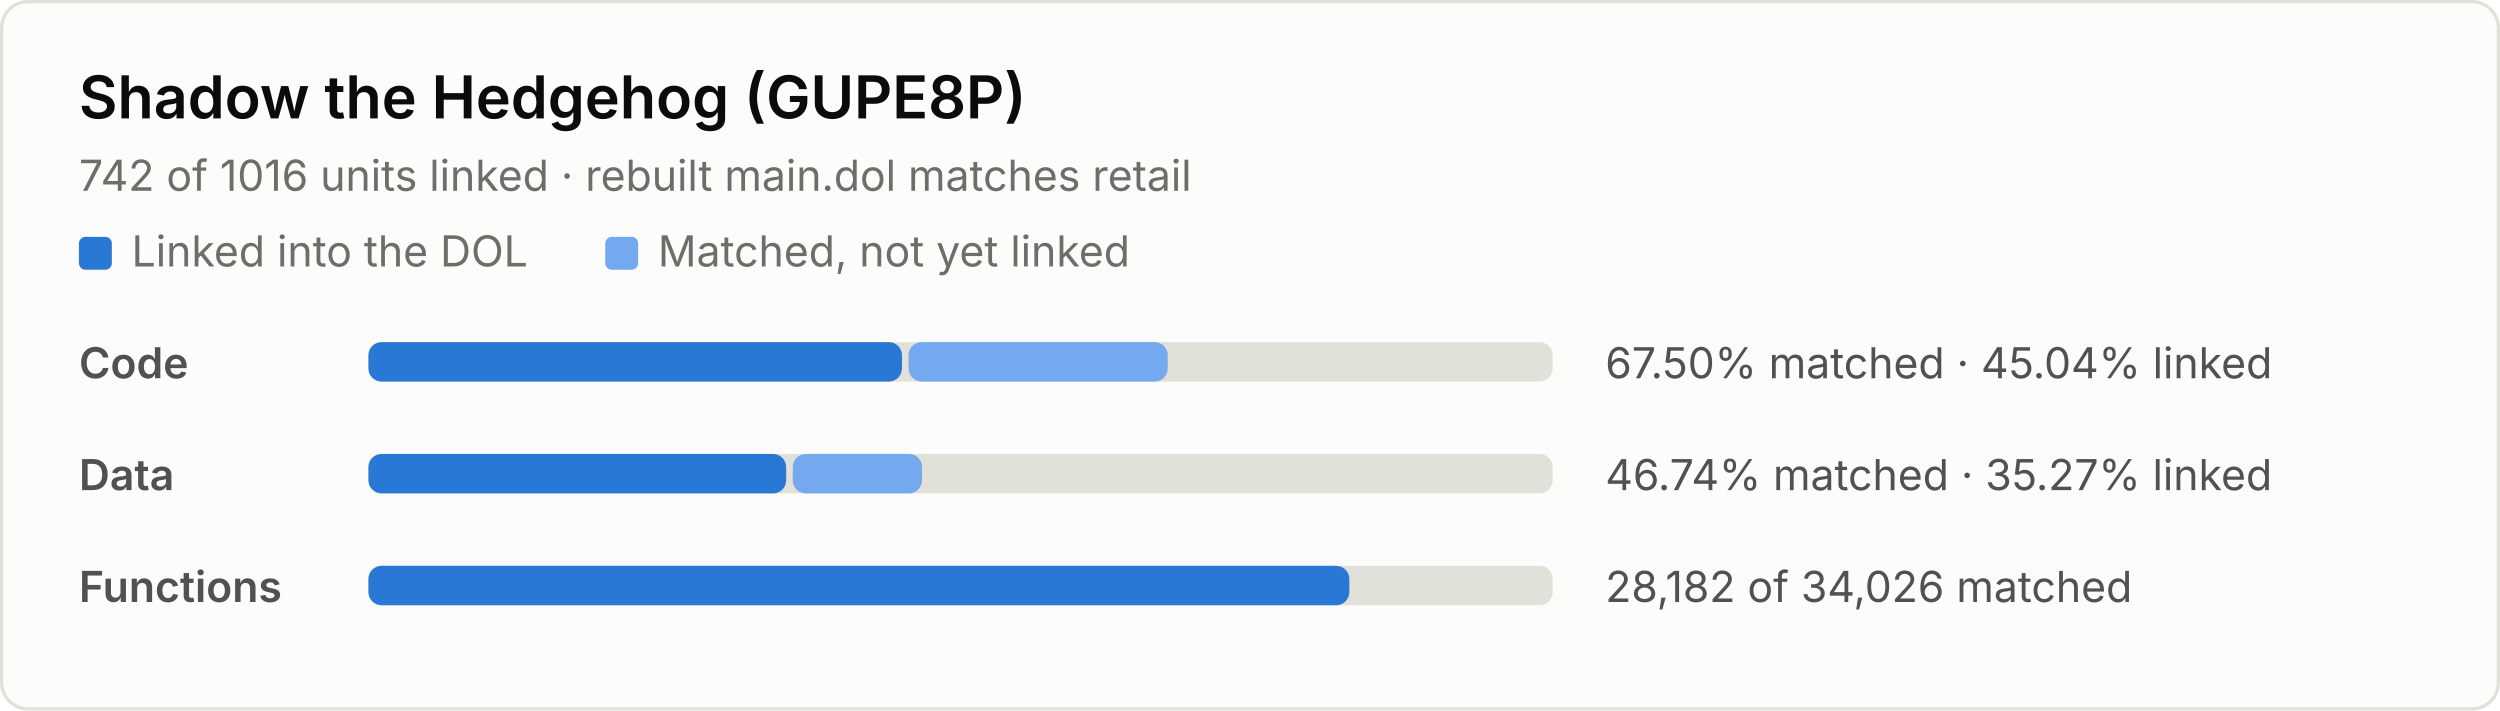
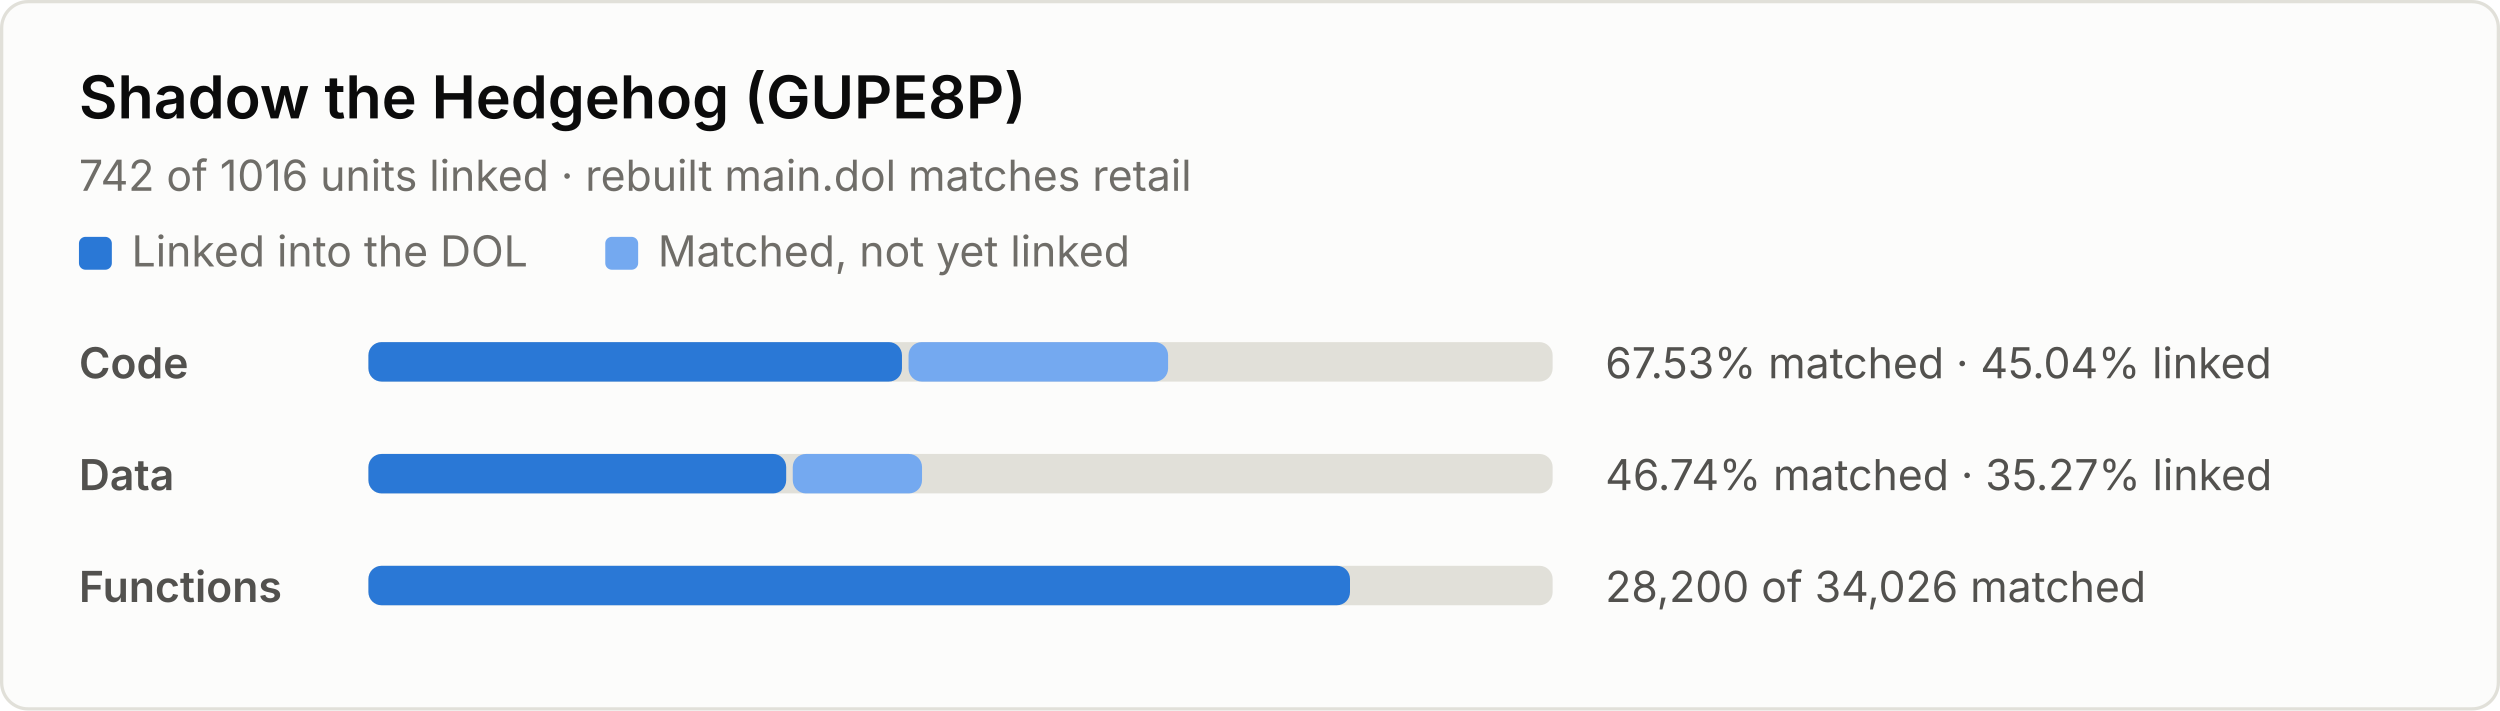
- <svg xmlns="http://www.w3.org/2000/svg" width="760" height="216" viewBox="0 0 760 216" role="img" aria-label="Decompilation progress: 67.50% of code matched, 45.04% linked">
+ <svg xmlns="http://www.w3.org/2000/svg" width="760" height="216" viewBox="0 0 760 216" role="img" aria-label="Decompilation progress: 67.53% of code matched, 45.04% linked">
  <style>
.bg { fill: #fcfcfb; stroke: #e1e0d9; }
.title { fill: #0b0b0b; font: 600 18px system-ui, -apple-system, "Segoe UI", sans-serif; }
.sub, .label, .nums, .key { font: 13px system-ui, -apple-system, "Segoe UI", sans-serif; }
.sub, .key { fill: #6f6d68; }
.label { fill: #52514e; font-weight: 600; }
.nums { fill: #52514e; font-variant-numeric: tabular-nums; }
.track { fill: #e1e0d9; }
.linked { fill: #2a78d6; }
.matched { fill: #74a9f0; }
@media (prefers-color-scheme: dark) {
  .bg { fill: #1a1a19; stroke: #2c2c2a; }
  .title { fill: #f0efec; }
  .sub, .key { fill: #9a988f; }
  .label, .nums { fill: #c3c2b7; }
  .track { fill: #2c2c2a; }
  .linked { fill: #4a94ec; }
  .matched { fill: #2260b0; }
}
</style>
  <rect class="bg" x="0.5" y="0.5" width="759" height="215" rx="8" />
  <text class="title" x="24" y="36">Shadow the Hedgehog (GUPE8P)</text>
  <text class="sub" x="24" y="58">742 of 1016 units linked · rebuilt main.dol matches retail</text>
  <rect class="linked" x="24" y="72" width="10" height="10" rx="2" />
  <text class="key" x="40" y="81">Linked into the DOL</text>
  <rect class="matched" x="184" y="72" width="10" height="10" rx="2" />
  <text class="key" x="200" y="81">Matched, not yet linked</text>
  <text class="label" x="24" y="115">Code</text>
  <rect class="track" x="112" y="104" width="360" height="12" rx="4" />
  <rect class="linked" x="112" y="104" width="162.2" height="12" rx="4" />
-   <rect class="matched" x="276.2" y="104" width="78.8" height="12" rx="4" />
-   <text class="nums" x="488" y="115">67.50% matched · 45.04% linked</text>
+   <rect class="matched" x="276.2" y="104" width="78.9" height="12" rx="4" />
+   <text class="nums" x="488" y="115">67.53% matched · 45.04% linked</text>
  <text class="label" x="24" y="149">Data</text>
  <rect class="track" x="112" y="138" width="360" height="12" rx="4" />
  <rect class="linked" x="112" y="138" width="127.0" height="12" rx="4" />
  <rect class="matched" x="241.0" y="138" width="39.3" height="12" rx="4" />
  <text class="nums" x="488" y="149">46.74% matched · 35.27% linked</text>
  <text class="label" x="24" y="183">Functions</text>
  <rect class="track" x="112" y="172" width="360" height="12" rx="4" />
-   <rect class="linked" x="112" y="172" width="298.2" height="12" rx="4" />
-   <text class="nums" x="488" y="183">28,182 of 34,026 matched</text>
+   <rect class="linked" x="112" y="172" width="298.4" height="12" rx="4" />
+   <text class="nums" x="488" y="183">28,200 of 34,026 matched</text>
</svg>
